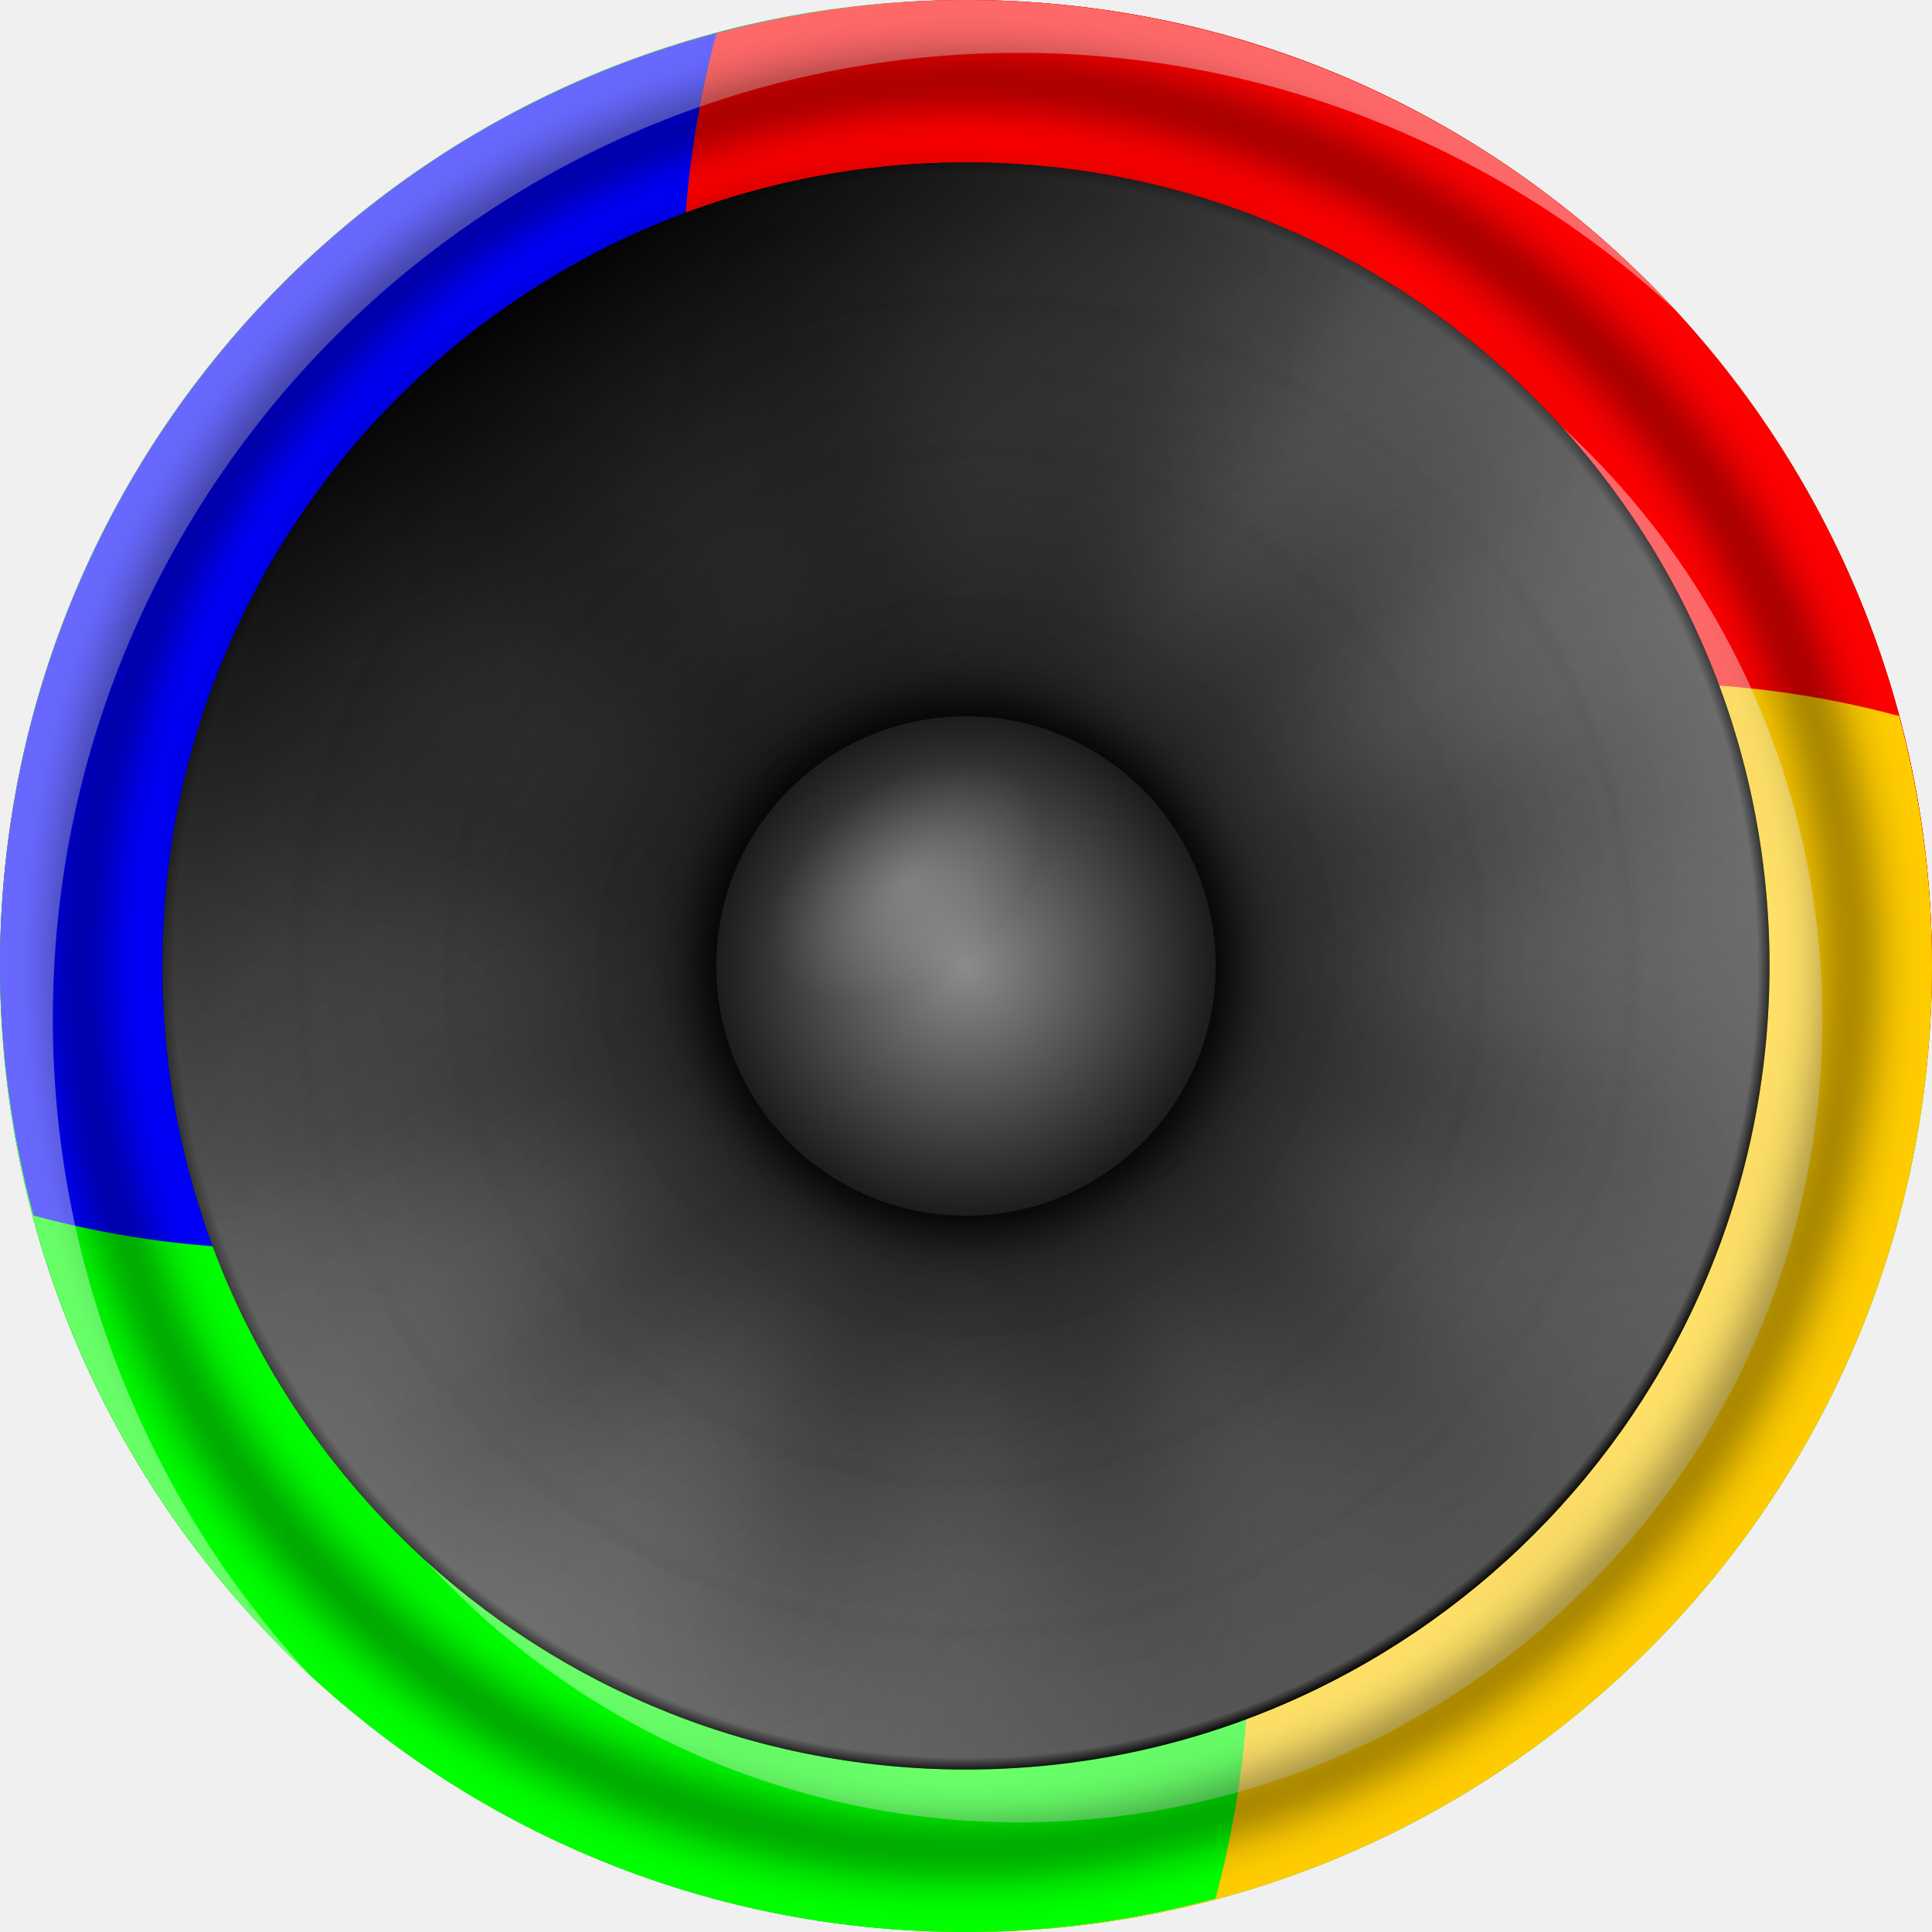
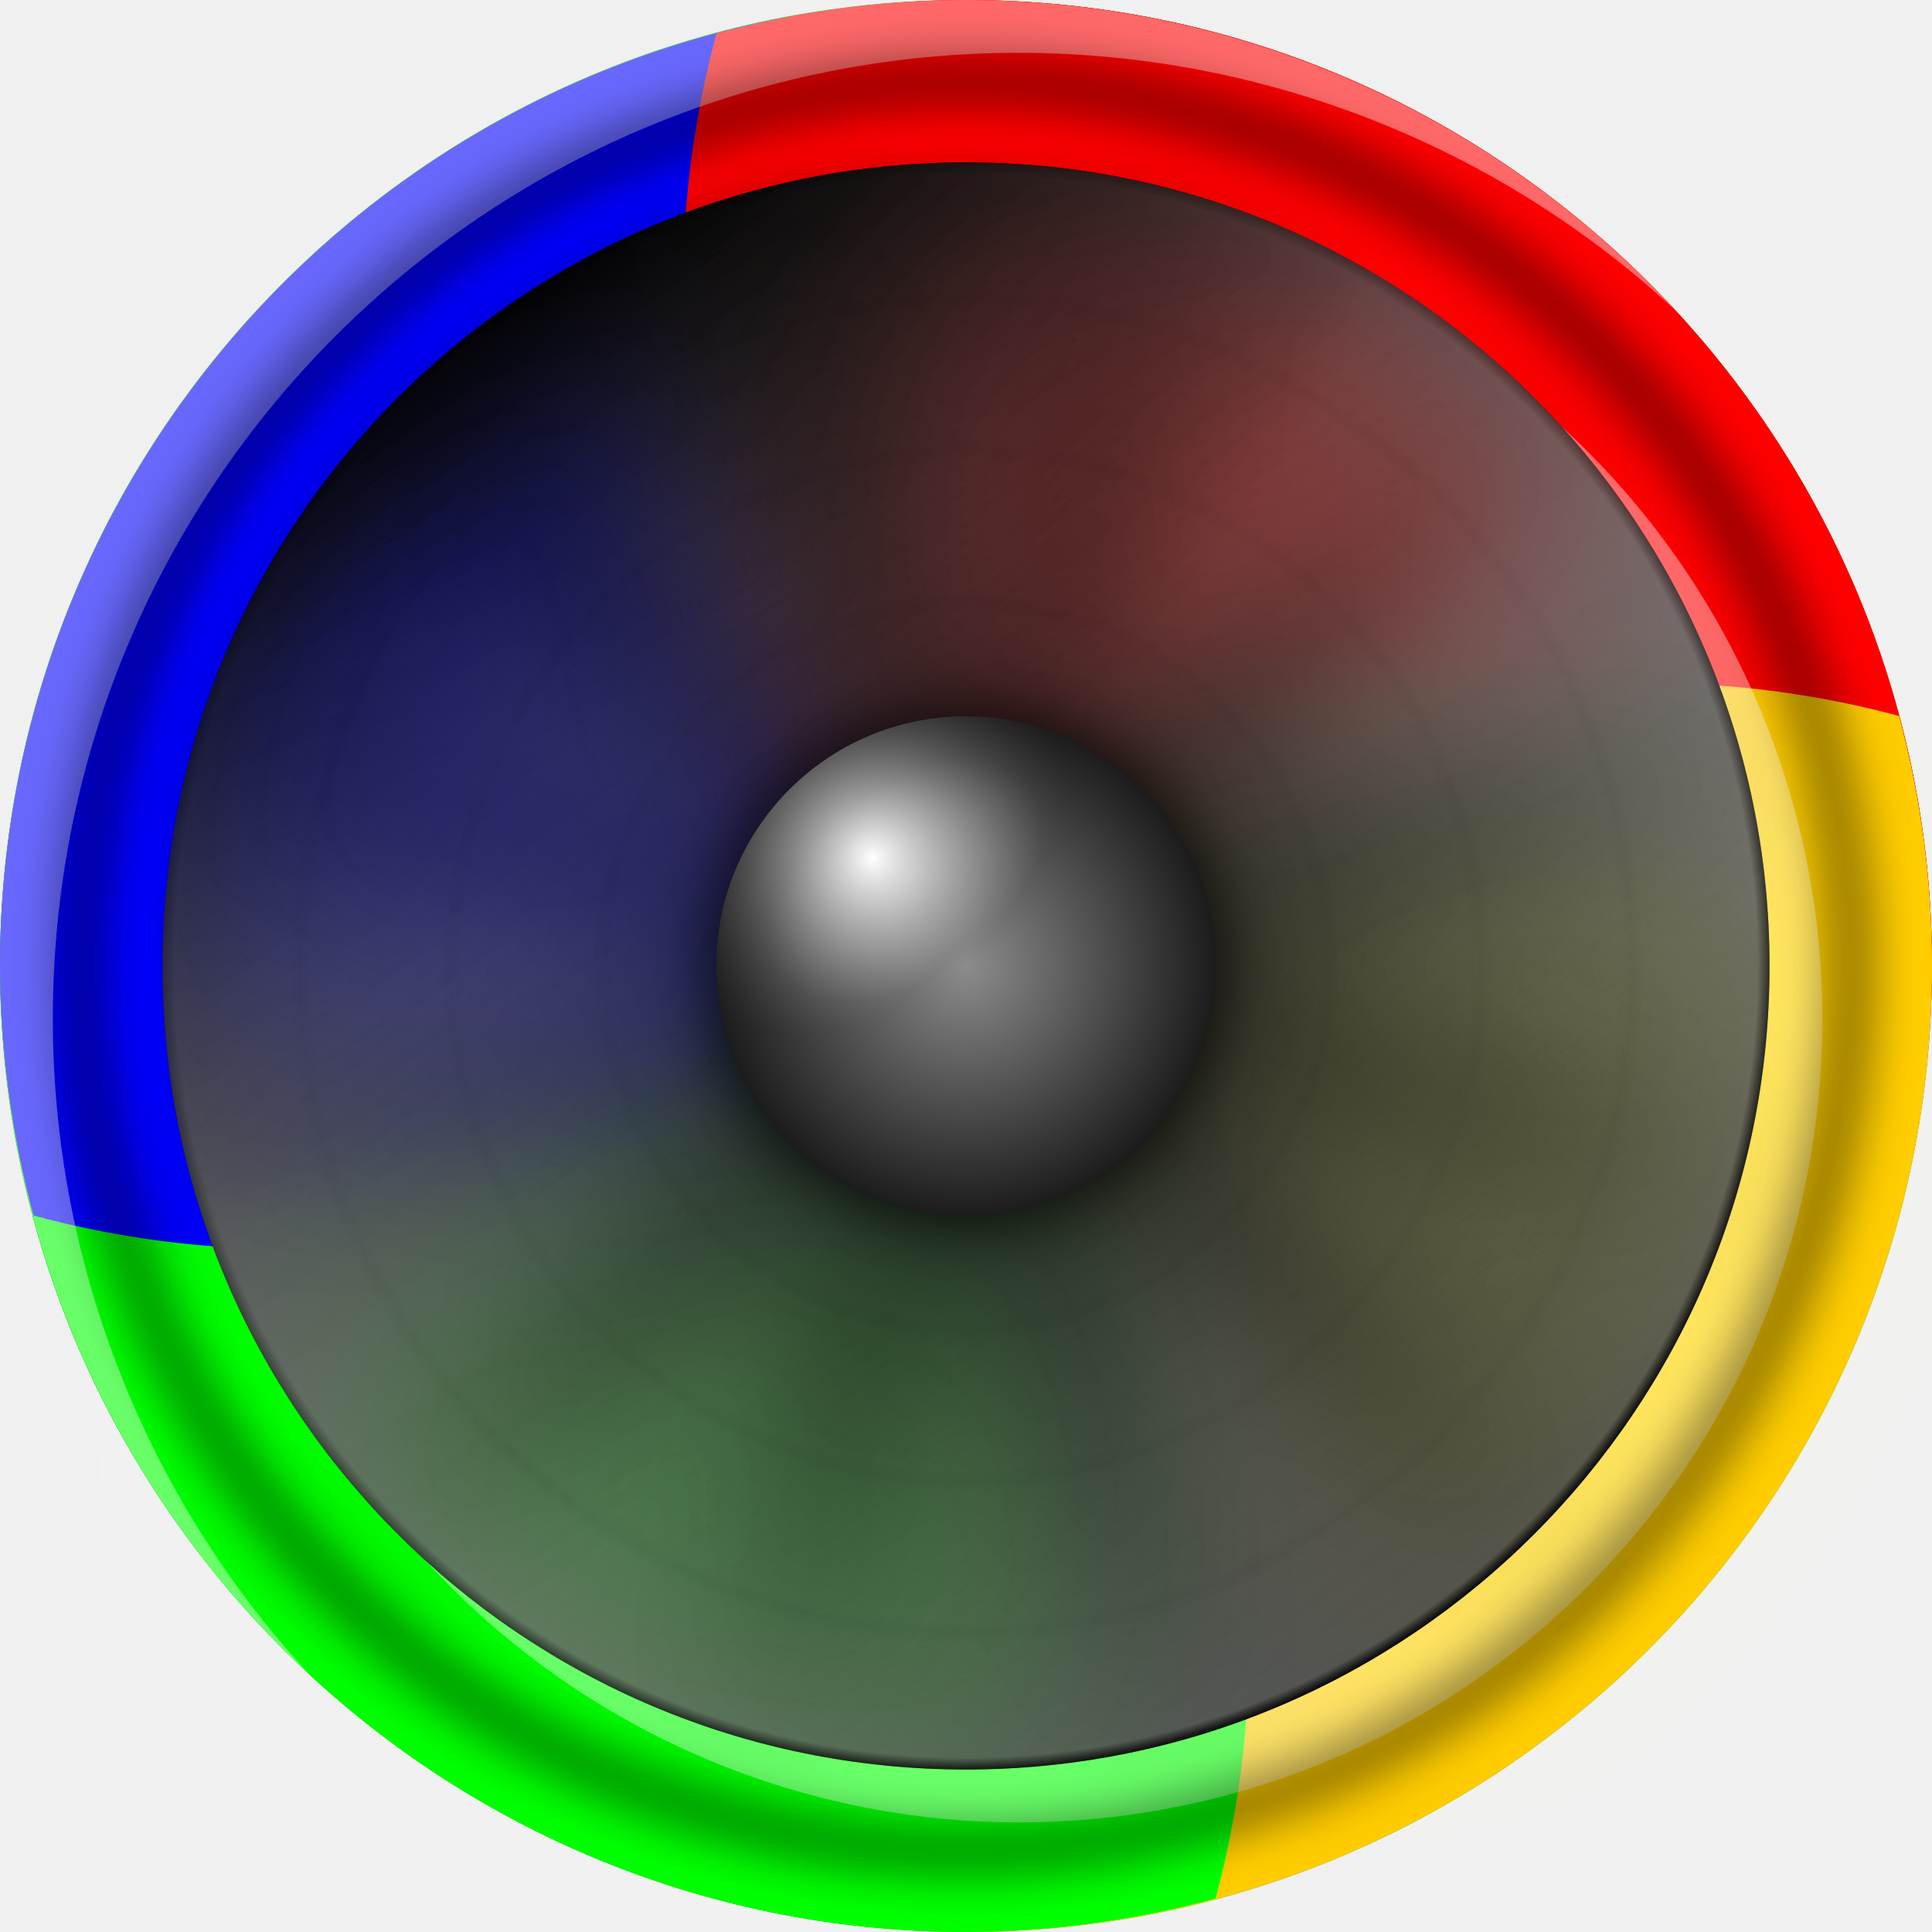
- <svg xmlns="http://www.w3.org/2000/svg" xmlns:xlink="http://www.w3.org/1999/xlink" width="512" height="512" viewBox="0 0 135.467 135.467" version="1.1" id="svg5">&gt;
+ <svg xmlns="http://www.w3.org/2000/svg" xmlns:xlink="http://www.w3.org/1999/xlink" width="512" height="512" viewBox="0 0 135.467 135.467" version="1.1" id="svg5">
  <defs id="defs2">
+     <linearGradient id="linearGradient28">
+       <stop style="stop-color:#ffffff;stop-opacity:1;" offset="0" id="stop28" />
+       <stop style="stop-color:#000000;stop-opacity:0;" offset="1" id="stop29" />
+     </linearGradient>
    <rect x="-444.119" y="592.839" width="466.719" height="433.566" id="rect1259" />
    <rect x="-444.119" y="592.839" width="466.719" height="433.566" id="rect22076" />
    <radialGradient xlink:href="#linearGradient12717" id="radialGradient8874" cx="67.733" cy="67.733" fx="67.733" fy="67.733" r="56.342" gradientUnits="userSpaceOnUse" gradientTransform="translate(3.5603841e-6)" />
    <linearGradient id="linearGradient12717">
      <stop style="stop-color:#000000;stop-opacity:1;" offset="0" id="stop12711" />
      <stop style="stop-color:#505050;stop-opacity:1;" offset="0.985" id="stop12713" />
      <stop style="stop-color:#000000;stop-opacity:1;" offset="1" id="stop12715" />
    </linearGradient>
    <linearGradient xlink:href="#linearGradient8872" id="linearGradient13445" x1="385.466" y1="146.146" x2="320.079" y2="50.416" gradientUnits="userSpaceOnUse" gradientTransform="translate(-285.0433,-30.54755)" />
    <linearGradient id="linearGradient8872">
      <stop style="stop-color:#ffffff;stop-opacity:0;" offset="0" id="stop8868" />
      <stop style="stop-color:#000000;stop-opacity:1;" offset="1" id="stop8870" />
    </linearGradient>
    <linearGradient xlink:href="#linearGradient49668" id="linearGradient49670" x1="15.762" y1="1.367" x2="84.499" y2="94.528" gradientUnits="userSpaceOnUse" />
    <linearGradient id="linearGradient49668">
      <stop style="stop-color:#000000;stop-opacity:1;" offset="0.208" id="stop49664" />
      <stop style="stop-color:#000000;stop-opacity:0;" offset="0.647" id="stop49666" />
    </linearGradient>
    <filter style="color-interpolation-filters:sRGB" id="filter1770" x="-0.036" y="-0.042" width="1.073" height="1.083">
      <feGaussianBlur stdDeviation="1.269" id="feGaussianBlur1772" />
    </filter>
    <filter style="color-interpolation-filters:sRGB" id="filter20474" x="-0.108" y="-0.108" width="1.217" height="1.217">
      <feGaussianBlur stdDeviation="5.011" id="feGaussianBlur20476" />
    </filter>
    <filter style="color-interpolation-filters:sRGB" id="filter4460" x="-0.115" y="-0.115" width="1.229" height="1.229">
      <feGaussianBlur stdDeviation="1.766" id="feGaussianBlur4462" />
    </filter>
    <filter style="color-interpolation-filters:sRGB" id="filter11915" x="-0.672" y="-0.672" width="2.343" height="2.343">
      <feGaussianBlur stdDeviation="13.431" id="feGaussianBlur11917" />
    </filter>
    <radialGradient xlink:href="#linearGradient11153" id="radialGradient11155" cx="192.789" cy="100.107" fx="192.789" fy="100.107" r="17.51" gradientUnits="userSpaceOnUse" gradientTransform="translate(-125.0562,-32.37369)" />
    <linearGradient id="linearGradient11153">
      <stop style="stop-color:#8c8c8c;stop-opacity:1;" offset="0" id="stop11149" />
      <stop style="stop-color:#1c1c1c;stop-opacity:1;" offset="1" id="stop11151" />
    </linearGradient>
    <radialGradient xlink:href="#linearGradient23044" id="radialGradient23046" cx="61.893" cy="59.15" fx="61.893" fy="59.15" r="11.645" gradientTransform="matrix(1,-0.7665189,0.4663176,0.6083576,-25.99525,73.25399)" gradientUnits="userSpaceOnUse" />
    <linearGradient id="linearGradient23044">
      <stop style="stop-color:#ffffff;stop-opacity:0.46;" offset="0" id="stop23040" />
      <stop style="stop-color:#ffffff;stop-opacity:0;" offset="0.744" id="stop23042" />
    </linearGradient>
    <filter style="color-interpolation-filters:sRGB" id="filter44116" x="-0.035" y="-0.035" width="1.069" height="1.069">
      <feGaussianBlur stdDeviation="1.819" id="feGaussianBlur44118" />
    </filter>
    <filter style="color-interpolation-filters:sRGB" id="filter20523" x="-0.009" y="-0.009" width="1.018" height="1.018">
      <feGaussianBlur stdDeviation="0.36" id="feGaussianBlur20525" />
    </filter>
+     <clipPath clipPathUnits="userSpaceOnUse" id="clipPath23">
+       <circle style="display:inline;fill:url(#radialGradient24);fill-opacity:1;stroke:none;stroke-width:2.958;stroke-linecap:square;stroke-linejoin:round" id="circle24" cx="67.733" cy="67.733" r="56.342" />
+     </clipPath>
+     <radialGradient xlink:href="#linearGradient12717" id="radialGradient24" gradientUnits="userSpaceOnUse" gradientTransform="translate(3.5603841e-6)" cx="67.733" cy="67.733" fx="67.733" fy="67.733" r="56.342" />
+     <clipPath clipPathUnits="userSpaceOnUse" id="clipPath24">
+       <circle style="display:inline;fill:url(#radialGradient25);fill-opacity:1;stroke:none;stroke-width:2.958;stroke-linecap:square;stroke-linejoin:round" id="circle25" cx="67.733" cy="67.733" r="56.342" />
+     </clipPath>
+     <radialGradient xlink:href="#linearGradient12717" id="radialGradient25" gradientUnits="userSpaceOnUse" gradientTransform="translate(3.5603841e-6)" cx="67.733" cy="67.733" fx="67.733" fy="67.733" r="56.342" />
+     <clipPath clipPathUnits="userSpaceOnUse" id="clipPath25">
+       <circle style="display:inline;fill:url(#radialGradient26);fill-opacity:1;stroke:none;stroke-width:2.958;stroke-linecap:square;stroke-linejoin:round" id="circle26" cx="67.733" cy="67.733" r="56.342" />
+     </clipPath>
+     <radialGradient xlink:href="#linearGradient12717" id="radialGradient26" gradientUnits="userSpaceOnUse" gradientTransform="translate(3.5603841e-6)" cx="67.733" cy="67.733" fx="67.733" fy="67.733" r="56.342" />
+     <clipPath clipPathUnits="userSpaceOnUse" id="clipPath26">
+       <circle style="display:inline;fill:url(#radialGradient27);fill-opacity:1;stroke:none;stroke-width:2.958;stroke-linecap:square;stroke-linejoin:round" id="circle27" cx="67.733" cy="67.733" r="56.342" />
+     </clipPath>
+     <radialGradient xlink:href="#linearGradient12717" id="radialGradient27" gradientUnits="userSpaceOnUse" gradientTransform="translate(3.5603841e-6)" cx="67.733" cy="67.733" fx="67.733" fy="67.733" r="56.342" />
+     <filter style="color-interpolation-filters:sRGB" id="filter27" x="0.142" y="0.143" width="0.716" height="0.716">
+       <feGaussianBlur stdDeviation="8.371" id="feGaussianBlur27" />
+     </filter>
+     <radialGradient xlink:href="#linearGradient28" id="radialGradient29" cx="61.202" cy="60.17" fx="61.202" fy="60.17" r="17.51" gradientUnits="userSpaceOnUse" />
  </defs>
  <g id="g7730" transform="translate(-222.6825,-15.49614)" style="display:inline">
    <circle style="fill:#00aa00;stroke:none;stroke-width:3.556;stroke-linecap:square;stroke-linejoin:round" id="circle7726" cx="290.416" cy="83.229" r="67.733" />
    <g id="g36424" transform="translate(634.2967,49.29821)">
      <path id="circle7726-5-6-2" style="display:inline;fill:#ff0000;stroke:none;stroke-width:3.556;stroke-linecap:square;stroke-linejoin:round" d="m -343.881,-33.802 a 67.733,67.733 0 0 0 -17.496,2.348 67.733,67.733 0 0 0 -2.348,17.496 67.733,67.733 0 0 0 67.733,67.733 67.733,67.733 0 0 0 17.496,-2.348 67.733,67.733 0 0 0 2.348,-17.496 67.733,67.733 0 0 0 -67.733,-67.733 z" />
      <path id="circle7726-5-6-2-9" style="display:inline;fill:#ff0000;stroke:none;stroke-width:3.556;stroke-linecap:square;stroke-linejoin:round" d="m -343.881,-33.802 a 67.733,67.733 0 0 0 -17.496,2.348 67.733,67.733 0 0 0 -2.348,17.496 67.733,67.733 0 0 0 67.733,67.733 67.733,67.733 0 0 0 17.496,-2.348 67.733,67.733 0 0 0 2.348,-17.496 67.733,67.733 0 0 0 -67.733,-67.733 z" />
      <path id="circle7726-5-6-7" style="display:inline;fill:#ffcc00;stroke:none;stroke-width:3.556;stroke-linecap:square;stroke-linejoin:round" d="m -295.991,14.088 a 67.733,67.733 0 0 0 -67.733,67.733 67.733,67.733 0 0 0 2.348,17.496 67.733,67.733 0 0 0 17.496,2.348 67.733,67.733 0 0 0 67.733,-67.733 67.733,67.733 0 0 0 -2.311,-17.532 67.733,67.733 0 0 0 -17.532,-2.311 z" />
      <path id="circle7726-5-6-0" style="display:inline;fill:#00ff00;stroke:none;stroke-width:3.556;stroke-linecap:square;stroke-linejoin:round" d="m -391.771,14.088 a 67.733,67.733 0 0 0 -17.496,2.348 67.733,67.733 0 0 0 -2.348,17.496 67.733,67.733 0 0 0 67.733,67.733 67.733,67.733 0 0 0 17.496,-2.348 67.733,67.733 0 0 0 2.348,-17.496 67.733,67.733 0 0 0 -67.733,-67.733 z" />
      <path id="circle7726-6-6" style="display:inline;fill:#0000ff;stroke:none;stroke-width:3.556;stroke-linecap:square;stroke-linejoin:round" d="m -340.452,-33.712 a 67.733,67.733 0 0 1 0.225,0.012 67.733,67.733 0 0 0 -0.225,-0.012 z m -7.056,0.019 a 67.733,67.733 0 0 0 -2.907,0.236 67.733,67.733 0 0 1 2.907,-0.236 z m -3.558,0.296 a 67.733,67.733 0 0 0 -3.331,0.447 67.733,67.733 0 0 1 3.331,-0.447 z m 17.717,0.422 a 67.733,67.733 0 0 1 0.12,0.019 67.733,67.733 0 0 0 -0.12,-0.019 z m -21.137,0.038 a 67.733,67.733 0 0 0 -57.127,66.868 67.733,67.733 0 0 0 2.348,17.496 67.733,67.733 0 0 0 17.496,2.348 67.733,67.733 0 0 0 47.89,-19.834 67.733,67.733 0 0 1 -19.844,-47.899 67.733,67.733 0 0 1 2.348,-17.496 67.733,67.733 0 0 1 6.89,-1.482 z" />
    </g>
    <path id="path7728" style="display:inline;opacity:0.409;fill:#ffffff;fill-opacity:1;stroke:none;stroke-width:3.556;stroke-linecap:square;stroke-linejoin:round" d="m 294.12,143.276 a 56.342,56.342 0 0 0 56.342,-56.342 56.342,56.342 0 0 0 -18.406,-41.641 56.342,56.342 0 0 1 14.701,37.937 56.342,56.342 0 0 1 -56.342,56.342 56.342,56.342 0 0 1 -37.937,-14.701 56.342,56.342 0 0 0 41.641,18.406 z m -49.711,-10.335 a 67.733,67.733 0 0 1 -18.022,-46.007 67.733,67.733 0 0 1 67.733,-67.733 67.733,67.733 0 0 1 46.004,18.025 67.733,67.733 0 0 0 -49.709,-21.729 67.733,67.733 0 0 0 -67.733,67.733 67.733,67.733 0 0 0 21.726,49.711 z" />
  </g>
  <g id="layer3" style="display:inline">
    <circle style="display:inline;fill:url(#radialGradient8874);fill-opacity:1;stroke:none;stroke-width:2.958;stroke-linecap:square;stroke-linejoin:round" id="path788-2" cx="67.733" cy="67.733" r="56.342" />
    <circle style="display:inline;opacity:1;mix-blend-mode:normal;fill:url(#linearGradient13445);fill-opacity:1;stroke:none;stroke-width:2.958;stroke-linecap:square;stroke-linejoin:round" id="path788-2-2" cx="67.733" cy="67.733" r="56.342" />
    <path id="path788-2-2-61" style="display:inline;opacity:0.28;mix-blend-mode:normal;fill:url(#linearGradient49670);fill-opacity:1;stroke:none;stroke-width:2.958;stroke-linecap:square;stroke-linejoin:round;filter:url(#filter1770)" d="M 67.733,11.391 A 56.342,56.342 0 0 0 11.391,67.733 56.342,56.342 0 0 0 13.951,84.504 33.599,67.198 49.96 0 0 63.427,60.275 33.599,67.198 49.96 0 0 94.96,18.412 56.342,56.342 0 0 0 67.733,11.391 Z" />
    <path style="display:inline;opacity:1;mix-blend-mode:normal;fill:#000000;fill-opacity:1;stroke-width:3.556;stroke-linecap:square;stroke-linejoin:round;filter:url(#filter20474)" id="path3284" d="M 236.102,60.83 199.809,27.688 210.363,75.69 195.502,28.842 180.642,75.69 191.196,27.688 154.902,60.83 188.044,24.536 140.041,35.09 186.89,20.23 140.041,5.369 188.044,15.923 154.902,-20.371 l 36.294,33.141 -10.554,-48.002 14.861,46.848 14.861,-46.848 -10.554,48.002 36.294,-33.141 -33.141,36.294 48.002,-10.554 -46.848,14.861 46.848,14.861 -48.002,-10.554 z" transform="translate(-127.7689,47.50372)" />
-     <circle style="display:inline;opacity:1;mix-blend-mode:normal;fill:#000000;fill-opacity:1;stroke:none;stroke-width:0.971;stroke-linecap:square;stroke-linejoin:round;filter:url(#filter4460)" id="circle3722" cx="67.733" cy="67.733" r="18.5" />
-     <circle style="display:inline;opacity:0.621;mix-blend-mode:normal;fill:#000000;fill-opacity:1;stroke:none;stroke-width:1.26;stroke-linecap:square;stroke-linejoin:round;filter:url(#filter11915)" id="path788-2-0-6" cx="67.733" cy="67.733" r="24" />
+     <g id="g27" style="opacity:0.268;mix-blend-mode:color;filter:url(#filter27)">
+       <path id="rect18" style="mix-blend-mode:soft-light;fill:#ff0000;stroke-width:0.226;stroke-linecap:round;stroke-linejoin:round;stroke-miterlimit:12;paint-order:markers stroke fill" d="m 98.266,-60.973 -0.839,3.306 -0.491,3.234 -0.151,3.145 0.181,3.043 0.506,2.929 0.822,2.808 1.131,2.682 1.432,2.555 1.725,2.434 2.011,2.322 2.288,2.226 2.557,2.151 2.815,2.105 3.06,2.092 3.288,2.118 3.496,2.187 3.679,2.3 3.831,2.458 3.947,2.658 4.025,2.897 4.058,3.169 4.048,3.469 3.99,3.789 3.889,4.122 3.739,4.463 3.549,4.806 3.314,5.144 3.04,5.474 2.728,5.79 2.382,6.089 2.003,6.368 1.593,6.623 -2.789,-3.258 -2.917,-2.948 -3.023,-2.633 -3.11,-2.314 -3.174,-1.994 -3.217,-1.673 -3.242,-1.352 -3.247,-1.032 -3.233,-0.715 -3.203,-0.401 -3.158,-0.091 -3.1,0.214 -3.033,0.513 -2.959,0.805 -2.886,1.091 -2.818,1.367 -2.765,1.632 -2.735,1.882 -2.739,2.111 -2.786,2.308 -2.881,2.465 -3.024,2.57 -3.208,2.616 -3.424,2.599 -3.658,2.52 -3.9,2.384 -4.14,2.198 -4.371,1.968 -4.587,1.702 -4.784,1.405 -4.96,1.082 -5.114,0.737 1.441,-2.839 1.137,-2.911 0.835,-2.971 0.535,-3.022 0.241,-3.068 -0.044,-3.113 -0.316,-3.166 -0.566,-3.231 -0.787,-3.317 -0.968,-3.428 -1.096,-3.568 -1.16,-3.734 -1.154,-3.917 -1.076,-4.109 -0.932,-4.297 -0.729,-4.472 -0.477,-4.627 -0.186,-4.757 0.135,-4.86 0.48,-4.934 0.842,-4.978 1.217,-4.993 1.599,-4.978 1.987,-4.934 2.377,-4.86 2.766,-4.758 3.151,-4.628 3.532,-4.47 3.905,-4.285 4.268,-4.074 4.621,-3.837 z" clip-path="url(#clipPath23)" transform="matrix(-0.5626059,-0.8267252,-0.8267252,0.5626059,161.8338,85.62125)" />
+       <path id="path18" style="mix-blend-mode:soft-light;fill:#ffff00;stroke-width:0.226;stroke-linecap:round;stroke-linejoin:round;stroke-miterlimit:12;paint-order:markers stroke fill" d="m 196.439,98.276 -3.306,-0.839 -3.234,-0.491 -3.145,-0.151 -3.043,0.181 -2.929,0.506 -2.808,0.822 -2.682,1.131 -2.555,1.432 -2.434,1.725 -2.322,2.011 -2.226,2.288 -2.151,2.557 -2.105,2.815 -2.092,3.06 -2.118,3.288 -2.187,3.496 -2.3,3.679 -2.458,3.831 -2.658,3.947 -2.897,4.025 -3.169,4.058 -3.469,4.048 -3.789,3.99 -4.122,3.889 -4.463,3.739 -4.806,3.549 -5.144,3.314 -5.474,3.04 -5.79,2.728 -6.089,2.382 -6.368,2.003 -6.623,1.593 3.258,-2.789 2.948,-2.917 2.633,-3.023 2.314,-3.11 1.994,-3.174 1.673,-3.217 1.352,-3.242 1.032,-3.247 0.715,-3.233 0.401,-3.203 0.091,-3.158 -0.214,-3.1 -0.513,-3.033 -0.805,-2.959 -1.091,-2.886 -1.367,-2.818 -1.632,-2.765 -1.882,-2.735 -2.111,-2.739 -2.308,-2.786 -2.465,-2.881 -2.57,-3.024 -2.616,-3.208 -2.599,-3.424 -2.52,-3.658 -2.384,-3.9 -2.198,-4.14 -1.968,-4.371 -1.702,-4.587 -1.405,-4.784 -1.082,-4.96 -0.737,-5.114 2.839,1.441 2.911,1.137 2.971,0.835 3.022,0.535 3.068,0.241 3.113,-0.044 3.166,-0.316 3.231,-0.566 3.317,-0.787 3.428,-0.968 3.568,-1.096 3.734,-1.16 3.917,-1.154 4.109,-1.076 4.297,-0.932 4.472,-0.729 4.627,-0.477 4.757,-0.186 4.86,0.135 4.934,0.48 4.978,0.842 4.993,1.217 4.978,1.599 4.934,1.987 4.86,2.377 4.758,2.766 4.628,3.151 4.47,3.532 4.285,3.905 4.074,4.268 3.837,4.621 z" clip-path="url(#clipPath25)" transform="matrix(0.5818256,0.8133136,0.8133136,-0.5818256,-26.77012,52.0656)" />
+       <path id="path19" style="display:inline;mix-blend-mode:soft-light;fill:#00ff00;stroke-width:0.226;stroke-linecap:round;stroke-linejoin:round;stroke-miterlimit:12;paint-order:markers stroke fill" d="m 37.191,196.449 0.839,-3.306 0.491,-3.234 0.151,-3.145 -0.181,-3.043 -0.506,-2.929 -0.822,-2.808 -1.131,-2.682 -1.432,-2.555 -1.725,-2.434 -2.011,-2.322 -2.288,-2.226 -2.557,-2.151 -2.815,-2.105 -3.06,-2.092 -3.288,-2.118 -3.496,-2.187 -3.678,-2.3 -3.831,-2.458 -3.947,-2.658 -4.025,-2.897 -4.058,-3.169 -4.048,-3.469 -3.99,-3.789 -3.889,-4.122 -3.739,-4.463 -3.549,-4.806 -3.314,-5.144 -3.04,-5.474 -2.728,-5.79 -2.382,-6.089 -2.003,-6.368 -1.593,-6.623 2.789,3.258 2.917,2.948 3.023,2.633 3.11,2.314 3.174,1.994 3.217,1.673 3.242,1.352 3.247,1.032 3.233,0.715 3.203,0.401 3.158,0.091 3.1,-0.214 3.033,-0.513 2.959,-0.805 2.886,-1.091 2.818,-1.367 2.765,-1.632 2.735,-1.882 2.739,-2.111 2.786,-2.308 2.881,-2.465 3.024,-2.57 3.208,-2.616 3.424,-2.599 3.658,-2.52 3.9,-2.384 4.14,-2.198 4.371,-1.968 4.587,-1.702 4.784,-1.405 4.96,-1.082 5.114,-0.737 -1.441,2.839 -1.137,2.911 -0.835,2.971 -0.535,3.022 -0.241,3.068 0.044,3.113 0.316,3.166 0.566,3.231 0.787,3.317 0.968,3.428 1.096,3.568 1.16,3.734 1.154,3.917 1.076,4.109 0.932,4.297 0.729,4.472 0.477,4.627 0.186,4.757 -0.135,4.86 -0.48,4.934 -0.842,4.978 -1.217,4.993 -1.599,4.978 -1.987,4.934 -2.377,4.86 -2.766,4.758 -3.151,4.628 -3.532,4.47 -3.905,4.285 -4.268,4.074 -4.621,3.837 z" clip-path="url(#clipPath26)" transform="matrix(-0.5818256,-0.8133136,-0.8133136,0.5818256,162.2268,83.41076)" />
+       <path id="path20" style="mix-blend-mode:soft-light;fill:#0000ff;stroke-width:0.226;stroke-linecap:round;stroke-linejoin:round;stroke-miterlimit:12;paint-order:markers stroke fill" d="m -60.982,37.2 3.306,0.839 3.234,0.491 3.145,0.151 3.043,-0.181 2.929,-0.506 2.808,-0.822 2.682,-1.131 2.555,-1.432 2.434,-1.725 2.322,-2.011 2.226,-2.288 2.151,-2.557 2.105,-2.815 2.092,-3.06 2.118,-3.288 2.187,-3.496 2.3,-3.678 2.458,-3.831 2.658,-3.947 2.897,-4.025 3.169,-4.058 3.469,-4.048 3.789,-3.99 4.122,-3.889 4.463,-3.739 4.806,-3.549 5.144,-3.314 5.474,-3.04 5.79,-2.728 6.089,-2.382 6.368,-2.003 6.623,-1.593 -3.258,2.789 -2.948,2.917 -2.633,3.023 -2.314,3.11 -1.994,3.174 -1.673,3.217 -1.352,3.242 -1.032,3.247 -0.715,3.233 -0.401,3.203 -0.091,3.158 0.214,3.1 0.513,3.033 0.805,2.959 1.091,2.886 1.367,2.818 1.632,2.765 1.882,2.735 2.111,2.739 2.308,2.786 2.465,2.881 2.57,3.024 2.616,3.208 2.599,3.424 2.52,3.658 2.384,3.9 2.198,4.14 1.968,4.371 1.702,4.587 1.405,4.784 1.082,4.96 0.737,5.114 -2.839,-1.441 -2.911,-1.137 -2.971,-0.835 -3.022,-0.535 -3.068,-0.241 -3.113,0.044 -3.166,0.316 -3.231,0.566 -3.317,0.787 -3.428,0.968 -3.568,1.096 -3.734,1.16 -3.917,1.154 -4.109,1.076 -4.297,0.932 -4.472,0.729 -4.627,0.477 -4.757,0.186 -4.86,-0.135 -4.934,-0.48 -4.978,-0.842 -4.993,-1.217 -4.978,-1.599 -4.934,-1.987 -4.86,-2.377 -4.758,-2.766 -4.628,-3.151 -4.47,-3.532 -4.285,-3.905 -4.074,-4.268 -3.837,-4.621 z" clip-path="url(#clipPath24)" transform="matrix(0.5818256,0.8133136,0.8133136,-0.5818256,-26.77012,52.0656)" />
+     </g>
+     <circle style="display:inline;opacity:0.48;mix-blend-mode:normal;fill:#000000;fill-opacity:1;stroke:none;stroke-width:0.971;stroke-linecap:square;stroke-linejoin:round;filter:url(#filter4460)" id="circle3722" cx="67.733" cy="67.733" r="18.5" />
+     <circle style="display:none;opacity:0.621;mix-blend-mode:normal;fill:#000000;fill-opacity:1;stroke:none;stroke-width:1.26;stroke-linecap:square;stroke-linejoin:round;filter:url(#filter11915)" id="path788-2-0-6" cx="67.733" cy="67.733" r="24" />
    <circle style="display:inline;opacity:1;fill:url(#radialGradient11155);fill-opacity:1;stroke:none;stroke-width:2.571;stroke-linecap:square;stroke-linejoin:round" id="path11147" cx="67.733" cy="67.733" r="17.51" />
+     <circle style="display:inline;opacity:1;mix-blend-mode:lighten;fill:url(#radialGradient29);fill-opacity:1;stroke:none;stroke-width:2.571;stroke-linecap:square;stroke-linejoin:round" id="circle28" cx="67.733" cy="67.733" r="17.51" />
    <path id="path11147-5" style="display:inline;opacity:0.464;fill:url(#radialGradient23046);fill-opacity:1;stroke:none;stroke-width:2.571;stroke-linecap:square;stroke-linejoin:round" d="M 69.321,52.87 A 17.51,17.51 0 0 0 51.836,69.719 17.51,17.51 0 0 0 57.641,70.722 17.51,17.51 0 0 0 75.126,53.861 17.51,17.51 0 0 0 69.321,52.87 Z" />
    <path id="path788-4" style="display:inline;opacity:0.8;mix-blend-mode:multiply;fill:#000000;stroke:none;stroke-width:3.556;stroke-linecap:square;stroke-linejoin:round;filter:url(#filter44116)" d="m 67.359,4.786 c -13.663,0.079 -27.387,4.764 -38.202,13.206 -10.749,8.335 -18.688,20.18 -22.195,33.317 -2.477,9.204 -2.851,18.861 -1.067,28.226 2.76,14.699 11.037,28.393 22.854,37.637 10.496,8.27 23.666,13.101 36.961,13.477 12.182,0.409 24.511,-2.8 34.899,-9.235 6.82,-4.164 12.863,-9.672 17.661,-16.139 2.778,-3.748 5.08,-7.724 6.986,-11.991 3.63,-8.153 5.489,-17.063 5.422,-25.946 C 130.628,53.845 126.029,40.353 117.812,29.591 110.708,20.227 100.912,12.954 89.91,8.826 82.742,6.122 75.049,4.707 67.359,4.786 Z m 0.441,1.846 c 17.558,0.026 35.004,7.962 46.339,21.412 10.443,12.173 15.854,28.576 14.464,44.577 -1.168,14.768 -7.883,29.055 -18.657,39.247 -10.34,9.918 -24.249,16.059 -38.57,16.84 -14.106,0.864 -28.482,-3.324 -39.833,-11.764 -11.208,-8.22 -19.51,-20.354 -22.932,-33.841 -3.534,-13.512 -2.287,-28.242 3.63,-40.907 5.952,-12.969 16.568,-23.771 29.549,-29.744 8.107,-3.805 17.054,-5.81 26.01,-5.821 z" />
    <path id="path13239" style="color:#000000;display:inline;opacity:0.048;fill:#000000;stroke-width:1.062;stroke-linecap:square;stroke-linejoin:round;-inkscape-stroke:none;filter:url(#filter20523)" d="m 67.733,20.733 c -25.954,0 -47,21.046 -47,47 0,25.954 21.046,47 47,47 25.954,0 47,-21.046 47,-47 0,-25.954 -21.046,-47 -47,-47 z m 0,0.531 c 25.667,0 46.469,20.802 46.469,46.469 0,25.667 -20.802,46.469 -46.469,46.469 -25.667,0 -46.469,-20.802 -46.469,-46.469 0,-25.667 20.802,-46.469 46.469,-46.469 z m 0,10.09 c -20.088,0 -36.379,16.291 -36.379,36.379 0,20.088 16.291,36.379 36.379,36.379 20.088,0 36.379,-16.291 36.379,-36.379 0,-20.088 -16.291,-36.379 -36.379,-36.379 z m 0,0.531 c 19.801,1e-6 35.847,16.046 35.847,35.847 0,19.801 -16.046,35.847 -35.847,35.847 -19.801,0 -35.847,-16.046 -35.847,-35.847 0,-19.801 16.046,-35.847 35.847,-35.847 z m 0,10.09 c -14.222,0 -25.757,11.535 -25.757,25.757 0,14.222 11.535,25.757 25.757,25.757 14.222,0 25.757,-11.535 25.757,-25.757 0,-14.222 -11.535,-25.757 -25.757,-25.757 z m 0,0.531 c 13.935,0 25.226,11.291 25.226,25.226 0,13.935 -11.291,25.226 -25.226,25.226 -13.935,0 -25.226,-11.291 -25.226,-25.226 0,-13.935 11.291,-25.226 25.226,-25.226 z" />
  </g>
</svg>
